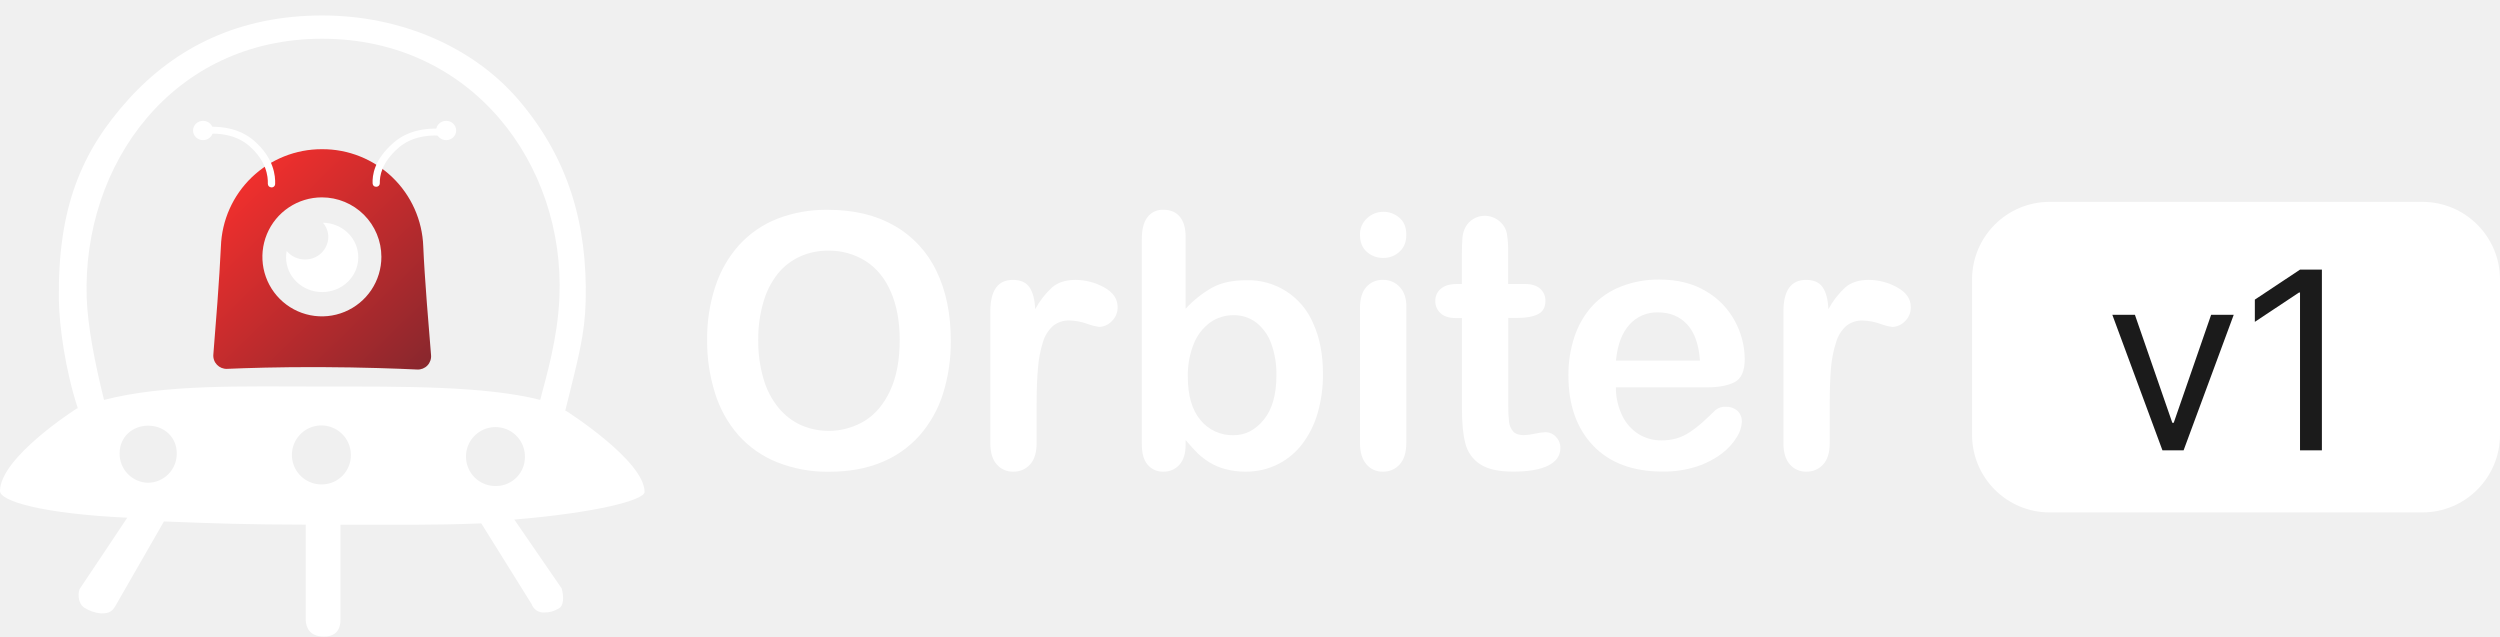
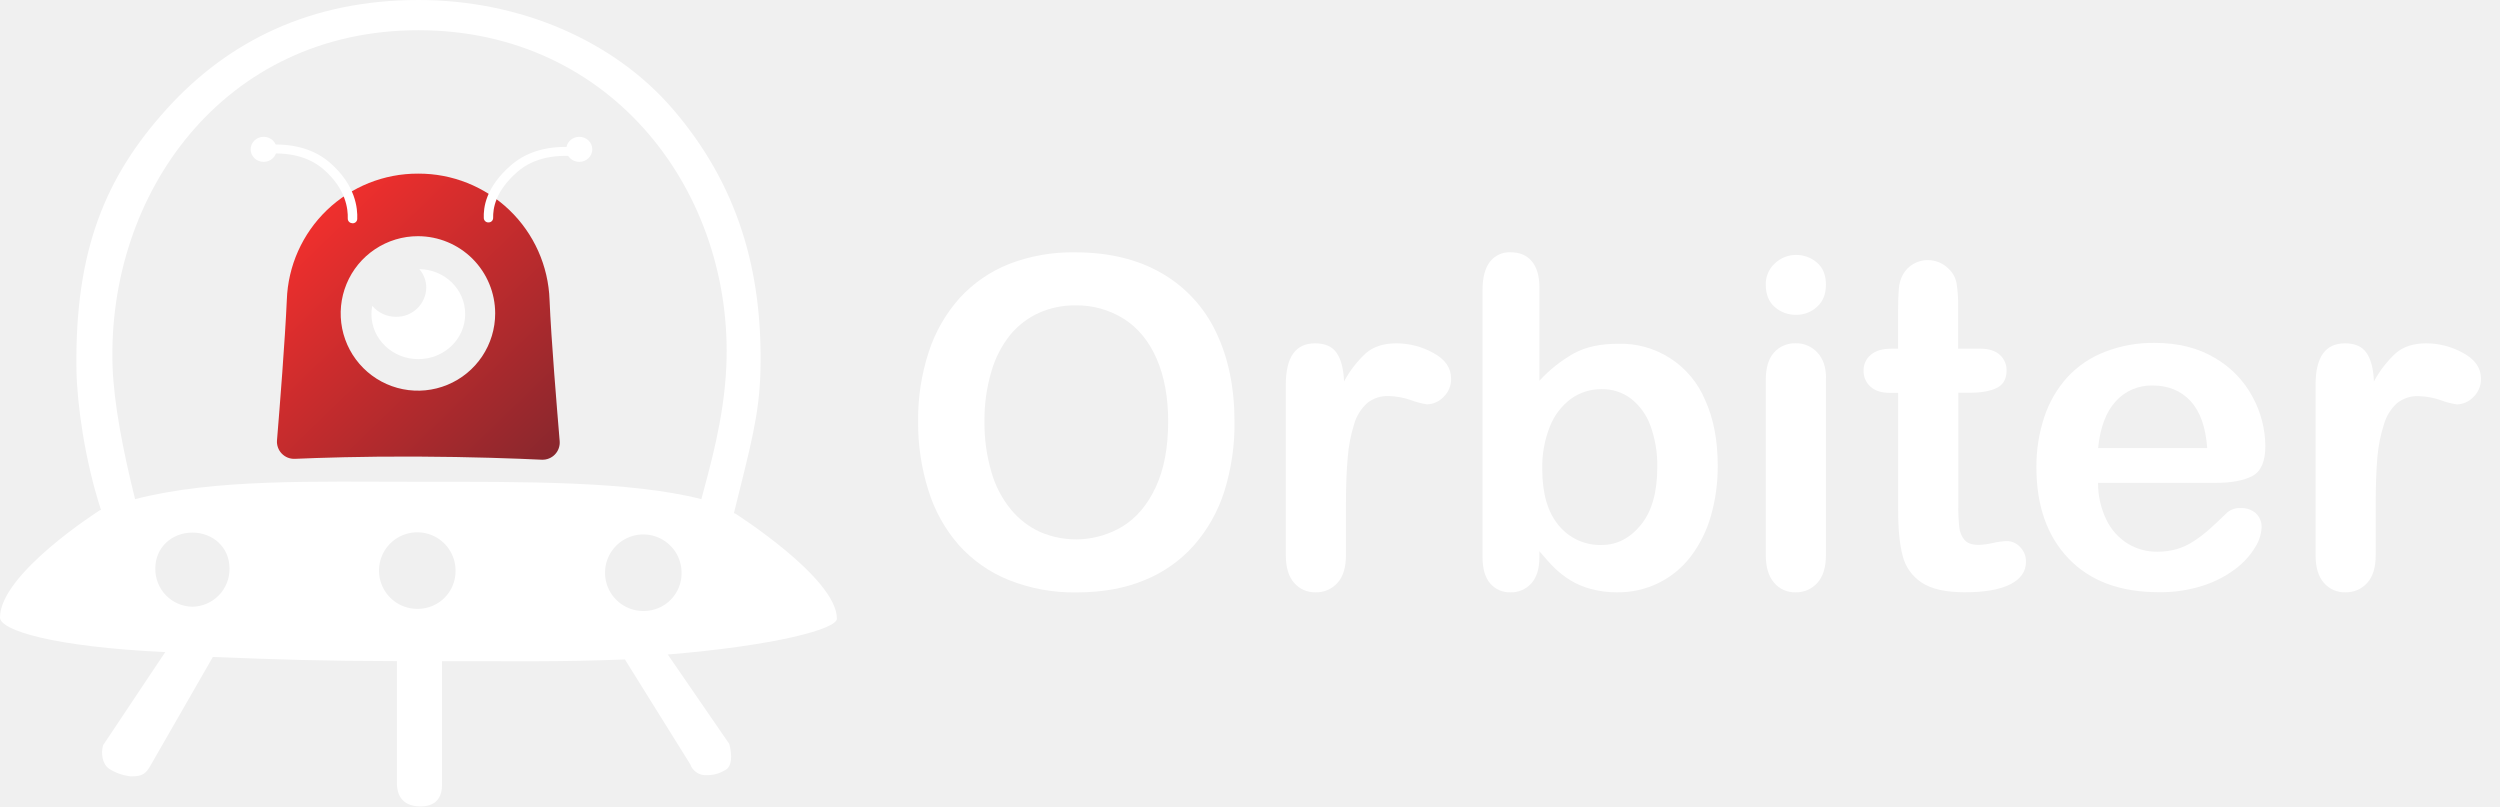
- <svg xmlns="http://www.w3.org/2000/svg" width="161" height="41" viewBox="0 0 161 41" fill="none">
-   <rect x="127" y="13" width="34" height="20" rx="5" fill="white" />
-   <path d="M143.852 20.273L140.624 29H139.261L136.034 20.273H137.488L139.897 27.227H139.988L142.397 20.273H143.852ZM149.53 17.364V29H148.121V18.841H148.053L145.212 20.727V19.296L148.121 17.364H149.53Z" fill="#1B1B1B" />
-   <path d="M27.258 15.873C27.34 17.861 27.623 21.225 27.76 22.877C27.77 22.997 27.754 23.118 27.713 23.232C27.673 23.346 27.609 23.45 27.525 23.537C27.442 23.624 27.34 23.692 27.228 23.737C27.116 23.782 26.996 23.803 26.875 23.798C25.653 23.74 23.378 23.654 20.657 23.642C18.005 23.63 15.81 23.703 14.621 23.754C14.501 23.759 14.381 23.738 14.269 23.693C14.158 23.648 14.057 23.579 13.974 23.493C13.89 23.406 13.826 23.303 13.786 23.189C13.745 23.076 13.729 22.955 13.739 22.835C13.874 21.198 14.139 17.86 14.226 15.873C14.284 14.187 14.996 12.59 16.212 11.42C17.428 10.251 19.052 9.601 20.739 9.608C22.427 9.599 24.052 10.249 25.269 11.418C26.486 12.588 27.2 14.186 27.258 15.873ZM20.73 12.711C19.973 12.711 19.232 12.935 18.602 13.356C17.971 13.777 17.48 14.375 17.19 15.075C16.9 15.775 16.824 16.546 16.971 17.289C17.119 18.032 17.484 18.715 18.02 19.251C18.555 19.787 19.238 20.152 19.981 20.3C20.725 20.448 21.495 20.372 22.195 20.082C22.895 19.792 23.494 19.301 23.915 18.671C24.336 18.041 24.561 17.3 24.561 16.542C24.561 15.527 24.157 14.553 23.44 13.834C22.722 13.116 21.748 12.712 20.733 12.711H20.73Z" fill="url(#paint0_linear_1313_30075)" />
-   <path d="M20.798 14.344C21.021 14.6 21.143 14.927 21.144 15.265C21.14 15.459 21.098 15.65 21.02 15.827C20.942 16.005 20.83 16.165 20.69 16.299C20.55 16.433 20.385 16.538 20.205 16.609C20.024 16.679 19.832 16.713 19.638 16.709C19.414 16.71 19.193 16.662 18.99 16.568C18.787 16.474 18.608 16.337 18.464 16.165C18.437 16.3 18.424 16.438 18.423 16.576C18.423 17.809 19.464 18.809 20.748 18.809C22.033 18.809 23.073 17.809 23.073 16.576C23.073 15.343 22.06 14.364 20.798 14.344Z" fill="white" />
-   <path d="M24.233 12.028C24.204 12.03 24.174 12.026 24.146 12.016C24.118 12.007 24.092 11.991 24.07 11.971C24.048 11.952 24.03 11.928 24.018 11.901C24.005 11.874 23.998 11.845 23.996 11.815C23.977 11.317 24.067 10.295 25.358 9.18C26.249 8.412 27.488 8.135 29.048 8.354C29.077 8.358 29.106 8.368 29.132 8.383C29.157 8.399 29.18 8.419 29.197 8.444C29.215 8.468 29.228 8.496 29.234 8.525C29.241 8.554 29.241 8.585 29.236 8.614C29.226 8.669 29.195 8.718 29.15 8.752C29.105 8.785 29.049 8.8 28.993 8.794C27.573 8.593 26.459 8.834 25.676 9.508C24.552 10.481 24.452 11.353 24.46 11.801C24.461 11.858 24.44 11.914 24.401 11.956C24.362 11.998 24.308 12.024 24.25 12.027L24.233 12.028Z" fill="white" />
-   <path d="M28.732 9.025C29.088 9.025 29.378 8.747 29.378 8.404C29.378 8.06 29.088 7.782 28.732 7.782C28.375 7.782 28.086 8.06 28.086 8.404C28.086 8.747 28.375 9.025 28.732 9.025Z" fill="white" />
-   <path d="M17.482 12.07C17.511 12.072 17.541 12.068 17.569 12.058C17.597 12.049 17.623 12.033 17.645 12.014C17.667 11.994 17.685 11.97 17.698 11.943C17.71 11.917 17.718 11.888 17.719 11.858C17.74 11.347 17.654 10.183 16.357 9.06C15.467 8.293 14.227 8.016 12.668 8.235C12.638 8.239 12.609 8.249 12.584 8.265C12.558 8.28 12.536 8.301 12.518 8.325C12.501 8.349 12.488 8.377 12.481 8.406C12.475 8.435 12.474 8.465 12.479 8.495C12.489 8.55 12.52 8.599 12.565 8.633C12.61 8.666 12.666 8.681 12.722 8.675C14.142 8.474 15.257 8.715 16.039 9.389C17.167 10.362 17.264 11.376 17.249 11.836C17.248 11.894 17.269 11.95 17.308 11.993C17.347 12.036 17.401 12.061 17.459 12.065L17.482 12.07Z" fill="white" />
-   <path d="M13.078 9.025C13.434 9.025 13.723 8.747 13.723 8.404C13.723 8.06 13.434 7.782 13.078 7.782C12.721 7.782 12.432 8.06 12.432 8.404C12.432 8.747 12.721 9.025 13.078 9.025Z" fill="white" />
-   <path d="M41.51 31.681C41.51 29.666 36.462 26.465 36.462 26.465L36.403 26.448C37.235 23.081 37.663 21.582 37.718 19.393C37.84 14.393 36.578 10.16 33.409 6.449C30.462 2.998 25.77 0.996 20.759 0.996C15.433 0.996 11.328 3.026 8.281 6.389C5.234 9.752 3.705 13.4 3.792 19.337C3.818 20.998 4.195 23.788 5.009 26.288L4.952 26.305C4.952 26.305 0 29.446 0 31.622C0 32.265 2.676 33.081 8.196 33.341L5.117 37.953C4.995 38.346 5.071 38.886 5.4 39.117C5.725 39.331 6.097 39.463 6.484 39.502C7.069 39.52 7.252 39.35 7.467 38.962L10.558 33.581C13.842 33.712 15.931 33.781 19.689 33.788V39.946C19.71 40.317 19.867 40.995 20.864 40.995C21.768 40.995 21.924 40.36 21.924 39.946V33.792C25.677 33.785 27.718 33.834 30.996 33.706L34.235 38.903C34.294 39.071 34.406 39.214 34.554 39.312C34.703 39.41 34.88 39.456 35.057 39.444C35.373 39.449 35.684 39.364 35.955 39.201C36.319 39.038 36.319 38.438 36.172 37.895L33.122 33.46C38.449 33.017 41.51 32.198 41.51 31.681ZM9.543 31.09C9.048 31.083 8.575 30.878 8.23 30.523C7.885 30.167 7.696 29.689 7.703 29.193C7.703 28.144 8.526 27.413 9.543 27.413C10.56 27.413 11.384 28.143 11.384 29.193C11.391 29.688 11.201 30.167 10.856 30.522C10.511 30.878 10.039 31.082 9.543 31.09ZM20.755 31.195C20.378 31.207 20.005 31.105 19.685 30.904C19.365 30.702 19.113 30.41 18.96 30.064C18.807 29.718 18.761 29.335 18.828 28.962C18.895 28.59 19.071 28.247 19.334 27.975C19.597 27.704 19.935 27.517 20.305 27.439C20.675 27.361 21.06 27.396 21.41 27.538C21.761 27.68 22.061 27.923 22.272 28.236C22.483 28.55 22.596 28.919 22.596 29.297C22.603 29.793 22.413 30.271 22.068 30.627C21.723 30.983 21.251 31.187 20.755 31.195ZM31.966 31.301C31.588 31.312 31.216 31.211 30.896 31.009C30.576 30.808 30.323 30.516 30.171 30.17C30.018 29.824 29.972 29.44 30.039 29.068C30.105 28.696 30.282 28.352 30.545 28.081C30.808 27.81 31.146 27.623 31.516 27.545C31.886 27.467 32.271 27.501 32.621 27.643C32.971 27.785 33.271 28.029 33.483 28.342C33.694 28.656 33.806 29.025 33.806 29.403C33.814 29.899 33.624 30.377 33.279 30.733C32.934 31.088 32.462 31.293 31.966 31.301ZM34.789 25.754C31.232 24.848 25.964 24.893 20.754 24.893C15.545 24.893 10.659 24.734 6.7 25.754C6.107 23.374 5.643 20.998 5.583 19.158C5.306 10.605 11.083 2.495 20.754 2.495C30.425 2.495 36.396 10.611 36.026 19.158C35.911 21.849 35.16 24.312 34.789 25.754Z" fill="white" />
-   <path d="M53.331 13.512C54.991 13.512 56.417 13.855 57.609 14.541C58.789 15.216 59.733 16.238 60.314 17.468C60.926 18.733 61.232 20.218 61.231 21.924C61.245 23.089 61.075 24.249 60.728 25.362C60.417 26.351 59.903 27.264 59.22 28.044C58.543 28.805 57.697 29.4 56.751 29.779C55.778 30.18 54.66 30.38 53.396 30.38C52.244 30.399 51.1 30.189 50.03 29.762C49.08 29.38 48.232 28.785 47.55 28.022C46.864 27.233 46.352 26.31 46.046 25.311C45.699 24.205 45.528 23.052 45.538 21.894C45.525 20.723 45.704 19.558 46.068 18.445C46.388 17.457 46.911 16.548 47.603 15.775C48.28 15.036 49.115 14.461 50.047 14.091C51.094 13.688 52.209 13.491 53.331 13.512ZM57.942 21.905C57.942 20.71 57.752 19.676 57.374 18.801C56.995 17.926 56.454 17.264 55.751 16.815C55.027 16.36 54.186 16.126 53.331 16.142C52.712 16.136 52.099 16.263 51.533 16.514C50.983 16.763 50.497 17.134 50.112 17.599C49.681 18.139 49.361 18.759 49.172 19.424C48.935 20.226 48.82 21.06 48.83 21.896C48.819 22.747 48.935 23.595 49.175 24.412C49.368 25.093 49.699 25.727 50.148 26.275C50.539 26.748 51.032 27.127 51.59 27.382C52.242 27.663 52.952 27.786 53.66 27.74C54.369 27.694 55.056 27.48 55.666 27.116C56.362 26.692 56.915 26.04 57.326 25.157C57.737 24.275 57.942 23.188 57.941 21.896L57.942 21.905Z" fill="white" />
-   <path d="M66.759 25.992V28.528C66.759 29.145 66.617 29.607 66.333 29.913C66.197 30.064 66.029 30.183 65.842 30.263C65.656 30.343 65.454 30.381 65.251 30.375C65.05 30.381 64.852 30.341 64.668 30.261C64.485 30.18 64.322 30.06 64.191 29.908C63.914 29.597 63.776 29.137 63.776 28.528V20.072C63.776 18.707 64.26 18.025 65.229 18.025C65.725 18.025 66.082 18.184 66.3 18.503C66.518 18.822 66.64 19.293 66.665 19.916C66.948 19.387 67.318 18.909 67.76 18.503C68.136 18.184 68.636 18.025 69.263 18.025C69.902 18.027 70.53 18.19 71.089 18.499C71.679 18.819 71.974 19.242 71.974 19.768C71.98 19.939 71.949 20.109 71.884 20.267C71.819 20.425 71.721 20.568 71.597 20.686C71.492 20.798 71.366 20.887 71.226 20.95C71.087 21.013 70.936 21.047 70.782 21.051C70.512 21.012 70.246 20.943 69.991 20.846C69.634 20.719 69.26 20.65 68.881 20.64C68.494 20.623 68.114 20.748 67.811 20.99C67.504 21.27 67.281 21.631 67.166 22.03C66.999 22.563 66.892 23.114 66.849 23.671C66.789 24.306 66.759 25.08 66.759 25.992Z" fill="white" />
-   <path d="M76.354 15.243V19.883C76.85 19.341 77.429 18.881 78.07 18.52C78.652 18.205 79.373 18.048 80.234 18.047C81.156 18.015 82.067 18.266 82.843 18.766C83.619 19.266 84.224 19.991 84.577 20.844C84.992 21.754 85.199 22.832 85.199 24.077C85.207 24.933 85.091 25.786 84.855 26.608C84.648 27.331 84.309 28.008 83.855 28.606C83.432 29.158 82.887 29.605 82.264 29.913C81.623 30.225 80.918 30.384 80.204 30.375C79.767 30.378 79.332 30.322 78.909 30.209C78.545 30.114 78.197 29.966 77.876 29.768C77.615 29.606 77.371 29.418 77.147 29.207C76.946 29.014 76.682 28.725 76.354 28.339V28.64C76.354 29.207 76.219 29.64 75.95 29.936C75.82 30.079 75.661 30.193 75.484 30.268C75.306 30.344 75.115 30.381 74.922 30.375C74.731 30.383 74.541 30.346 74.366 30.27C74.191 30.193 74.035 30.078 73.911 29.933C73.661 29.64 73.535 29.208 73.534 28.636V15.378C73.534 14.763 73.656 14.297 73.899 13.982C74.019 13.826 74.174 13.702 74.352 13.62C74.53 13.537 74.725 13.499 74.921 13.509C75.381 13.509 75.734 13.659 75.981 13.959C76.229 14.259 76.353 14.687 76.354 15.243ZM76.496 24.267C76.496 25.476 76.767 26.405 77.31 27.054C77.567 27.369 77.894 27.621 78.265 27.79C78.635 27.958 79.04 28.04 79.447 28.027C80.197 28.027 80.844 27.695 81.387 27.031C81.93 26.366 82.201 25.415 82.201 24.177C82.216 23.473 82.101 22.772 81.861 22.109C81.672 21.582 81.339 21.119 80.9 20.771C80.482 20.455 79.971 20.289 79.447 20.298C78.903 20.291 78.371 20.456 77.927 20.771C77.457 21.12 77.094 21.594 76.879 22.14C76.609 22.816 76.479 23.539 76.496 24.267Z" fill="white" />
-   <path d="M89.091 16.611C88.699 16.62 88.319 16.481 88.025 16.222C87.73 15.963 87.583 15.596 87.583 15.12C87.577 14.921 87.614 14.723 87.693 14.539C87.771 14.356 87.888 14.192 88.036 14.058C88.32 13.787 88.698 13.637 89.091 13.641C89.468 13.638 89.834 13.772 90.119 14.02C90.417 14.271 90.566 14.636 90.566 15.114C90.566 15.583 90.421 15.948 90.13 16.209C89.848 16.472 89.476 16.616 89.091 16.611ZM90.566 19.75V28.528C90.566 29.137 90.424 29.598 90.139 29.908C90.004 30.06 89.837 30.18 89.65 30.261C89.463 30.342 89.261 30.381 89.058 30.375C88.856 30.381 88.655 30.341 88.47 30.259C88.286 30.176 88.122 30.052 87.993 29.897C87.719 29.578 87.583 29.121 87.583 28.528V19.837C87.583 19.236 87.719 18.784 87.993 18.48C88.126 18.33 88.29 18.212 88.475 18.133C88.659 18.054 88.858 18.017 89.058 18.024C89.26 18.018 89.462 18.055 89.648 18.134C89.835 18.213 90.002 18.331 90.139 18.48C90.427 18.785 90.571 19.208 90.571 19.75H90.566Z" fill="white" />
-   <path d="M93.816 18.291H94.144V16.467C94.144 15.98 94.157 15.596 94.182 15.315C94.2 15.063 94.272 14.818 94.395 14.597C94.515 14.387 94.689 14.212 94.898 14.091C95.119 13.961 95.372 13.893 95.628 13.897C96.014 13.9 96.384 14.056 96.655 14.331C96.856 14.519 96.993 14.767 97.043 15.037C97.106 15.429 97.133 15.826 97.124 16.222V18.29H98.219C98.641 18.29 98.966 18.392 99.192 18.596C99.301 18.695 99.387 18.817 99.445 18.952C99.502 19.088 99.53 19.234 99.525 19.381C99.525 19.786 99.367 20.07 99.05 20.232C98.733 20.395 98.279 20.476 97.69 20.476H97.132V26.062C97.126 26.428 97.143 26.793 97.181 27.157C97.203 27.386 97.294 27.604 97.443 27.78C97.585 27.942 97.816 28.023 98.138 28.023C98.377 28.015 98.615 27.983 98.848 27.928C99.077 27.874 99.312 27.842 99.547 27.833C99.67 27.835 99.791 27.862 99.903 27.913C100.015 27.964 100.115 28.037 100.197 28.129C100.292 28.224 100.367 28.338 100.417 28.464C100.467 28.589 100.491 28.724 100.488 28.859C100.488 29.345 100.225 29.72 99.701 29.983C99.176 30.245 98.422 30.375 97.438 30.372C96.505 30.372 95.798 30.212 95.318 29.894C94.847 29.587 94.509 29.114 94.373 28.569C94.223 28.006 94.148 27.253 94.149 26.31V20.483H93.755C93.326 20.483 92.997 20.38 92.772 20.172C92.662 20.073 92.575 19.951 92.516 19.814C92.457 19.678 92.429 19.53 92.433 19.382C92.429 19.233 92.459 19.085 92.521 18.949C92.582 18.813 92.674 18.693 92.788 18.598C93.022 18.393 93.364 18.291 93.816 18.291Z" fill="white" />
-   <path d="M109.902 24.946H104.064C104.058 25.577 104.199 26.202 104.474 26.77C104.707 27.26 105.075 27.673 105.535 27.961C105.974 28.228 106.48 28.366 106.994 28.361C107.323 28.364 107.65 28.321 107.967 28.233C108.269 28.143 108.556 28.009 108.819 27.833C109.088 27.657 109.344 27.462 109.584 27.248C109.817 27.041 110.12 26.758 110.491 26.397C110.678 26.253 110.911 26.181 111.147 26.196C111.418 26.184 111.684 26.276 111.89 26.453C111.987 26.545 112.063 26.658 112.112 26.783C112.161 26.908 112.183 27.042 112.174 27.177C112.153 27.519 112.044 27.851 111.857 28.139C111.608 28.548 111.283 28.907 110.901 29.196C110.417 29.564 109.873 29.848 109.294 30.035C108.577 30.269 107.825 30.382 107.071 30.369C105.155 30.369 103.665 29.813 102.601 28.701C101.536 27.588 101.005 26.079 101.006 24.172C100.999 23.323 101.131 22.479 101.399 21.674C101.64 20.943 102.031 20.27 102.547 19.699C103.066 19.142 103.706 18.712 104.417 18.442C105.197 18.141 106.028 17.992 106.864 18.003C108.031 18.003 109.031 18.253 109.863 18.753C110.658 19.214 111.308 19.888 111.738 20.7C112.14 21.444 112.354 22.275 112.361 23.121C112.361 23.885 112.146 24.38 111.716 24.606C111.286 24.833 110.682 24.946 109.902 24.946ZM104.064 23.221H109.477C109.404 22.182 109.128 21.405 108.651 20.889C108.173 20.374 107.545 20.116 106.765 20.117C106.423 20.108 106.082 20.173 105.767 20.308C105.452 20.444 105.17 20.646 104.941 20.901C104.46 21.424 104.169 22.197 104.066 23.221H104.064Z" fill="white" />
-   <path d="M117.835 25.992V28.528C117.835 29.145 117.693 29.607 117.409 29.913C117.273 30.064 117.106 30.183 116.919 30.263C116.733 30.342 116.531 30.381 116.328 30.375C116.128 30.381 115.929 30.342 115.745 30.261C115.562 30.18 115.399 30.06 115.267 29.908C114.99 29.597 114.852 29.137 114.853 28.528V20.072C114.853 18.707 115.339 18.025 116.312 18.025C116.808 18.025 117.164 18.184 117.382 18.503C117.601 18.822 117.722 19.293 117.747 19.916C118.03 19.387 118.4 18.909 118.842 18.503C119.218 18.184 119.719 18.025 120.345 18.025C120.984 18.028 121.612 18.192 122.17 18.503C122.759 18.822 123.055 19.245 123.055 19.771C123.061 19.942 123.03 20.113 122.965 20.271C122.9 20.429 122.802 20.572 122.678 20.69C122.573 20.801 122.448 20.891 122.308 20.953C122.168 21.016 122.018 21.05 121.865 21.055C121.593 21.016 121.327 20.947 121.072 20.849C120.715 20.723 120.341 20.654 119.962 20.644C119.575 20.627 119.195 20.752 118.892 20.994C118.585 21.274 118.362 21.634 118.247 22.034C118.076 22.565 117.965 23.115 117.918 23.671C117.863 24.306 117.835 25.08 117.835 25.992Z" fill="white" />
+ <svg xmlns="http://www.w3.org/2000/svg" width="124" height="40" viewBox="0 0 124 40" fill="none">
+   <path d="M27.258 14.877C27.34 16.865 27.623 20.229 27.76 21.881C27.77 22.001 27.754 22.122 27.713 22.236C27.673 22.35 27.609 22.453 27.525 22.541C27.442 22.628 27.34 22.696 27.228 22.741C27.116 22.786 26.996 22.807 26.875 22.802C25.653 22.744 23.378 22.658 20.657 22.646C18.005 22.634 15.81 22.707 14.621 22.758C14.501 22.762 14.381 22.742 14.269 22.697C14.158 22.652 14.057 22.583 13.974 22.497C13.89 22.41 13.826 22.306 13.786 22.193C13.745 22.08 13.729 21.959 13.739 21.839C13.874 20.202 14.139 16.863 14.226 14.877C14.284 13.191 14.996 11.594 16.212 10.424C17.428 9.255 19.052 8.605 20.739 8.612C22.427 8.603 24.052 9.253 25.269 10.422C26.486 11.592 27.2 13.19 27.258 14.877ZM20.73 11.715C19.973 11.714 19.232 11.939 18.602 12.36C17.971 12.781 17.48 13.379 17.19 14.079C16.9 14.779 16.824 15.55 16.971 16.293C17.119 17.036 17.484 17.719 18.02 18.255C18.555 18.791 19.238 19.156 19.981 19.304C20.725 19.452 21.495 19.376 22.195 19.086C22.895 18.796 23.494 18.305 23.915 17.675C24.336 17.045 24.561 16.304 24.561 15.546C24.561 14.531 24.157 13.557 23.44 12.838C22.722 12.12 21.748 11.716 20.733 11.715H20.73Z" fill="url(#paint0_linear_1313_30075)" />
+   <path d="M20.798 13.348C21.021 13.603 21.143 13.93 21.144 14.269C21.14 14.463 21.098 14.654 21.02 14.831C20.942 15.008 20.83 15.169 20.69 15.303C20.55 15.437 20.385 15.542 20.205 15.613C20.024 15.683 19.832 15.717 19.638 15.713C19.414 15.714 19.193 15.666 18.99 15.572C18.787 15.478 18.608 15.341 18.464 15.169C18.437 15.304 18.424 15.442 18.423 15.58C18.423 16.813 19.464 17.813 20.748 17.813C22.033 17.813 23.073 16.813 23.073 15.58C23.073 14.347 22.06 13.368 20.798 13.348Z" fill="white" />
+   <path d="M24.233 11.032C24.204 11.034 24.174 11.03 24.146 11.02C24.118 11.01 24.092 10.995 24.07 10.975C24.048 10.956 24.03 10.931 24.018 10.905C24.005 10.878 23.998 10.849 23.996 10.819C23.977 10.321 24.067 9.299 25.358 8.184C26.249 7.416 27.488 7.139 29.048 7.358C29.077 7.362 29.106 7.372 29.132 7.387C29.157 7.403 29.18 7.423 29.197 7.448C29.215 7.472 29.228 7.5 29.234 7.529C29.241 7.558 29.241 7.588 29.236 7.618C29.226 7.673 29.195 7.722 29.15 7.756C29.105 7.789 29.049 7.804 28.993 7.798C27.573 7.597 26.459 7.838 25.676 8.512C24.552 9.485 24.452 10.357 24.46 10.805C24.461 10.862 24.44 10.918 24.401 10.96C24.362 11.002 24.308 11.028 24.25 11.031L24.233 11.032Z" fill="white" />
+   <path d="M28.732 8.029C29.088 8.029 29.378 7.751 29.378 7.408C29.378 7.064 29.088 6.786 28.732 6.786C28.375 6.786 28.086 7.064 28.086 7.408C28.086 7.751 28.375 8.029 28.732 8.029Z" fill="white" />
+   <path d="M17.482 11.074C17.511 11.076 17.541 11.072 17.569 11.062C17.597 11.052 17.623 11.037 17.645 11.018C17.667 10.998 17.685 10.974 17.698 10.947C17.71 10.921 17.718 10.892 17.719 10.862C17.74 10.351 17.654 9.187 16.357 8.064C15.467 7.297 14.227 7.02 12.668 7.239C12.638 7.243 12.609 7.253 12.584 7.268C12.558 7.284 12.536 7.304 12.518 7.329C12.501 7.353 12.488 7.381 12.481 7.41C12.475 7.439 12.474 7.469 12.479 7.499C12.489 7.554 12.52 7.603 12.565 7.637C12.61 7.67 12.666 7.685 12.722 7.679C14.142 7.478 15.257 7.719 16.039 8.393C17.167 9.366 17.264 10.38 17.249 10.84C17.248 10.898 17.269 10.954 17.308 10.997C17.347 11.04 17.401 11.065 17.459 11.069L17.482 11.074Z" fill="white" />
+   <path d="M13.078 8.029C13.434 8.029 13.723 7.751 13.723 7.408C13.723 7.064 13.434 6.786 13.078 6.786C12.721 6.786 12.432 7.064 12.432 7.408C12.432 7.751 12.721 8.029 13.078 8.029Z" fill="white" />
+   <path d="M41.51 30.685C41.51 28.67 36.462 25.469 36.462 25.469L36.403 25.452C37.235 22.085 37.663 20.586 37.718 18.397C37.84 13.397 36.578 9.164 33.409 5.453C30.462 2.002 25.77 0 20.759 0C15.433 0 11.328 2.03 8.281 5.393C5.234 8.756 3.705 12.404 3.792 18.341C3.818 20.002 4.195 22.791 5.009 25.292L4.952 25.309C4.952 25.309 0 28.45 0 30.626C0 31.269 2.676 32.085 8.196 32.344L5.117 36.957C4.995 37.35 5.071 37.89 5.4 38.121C5.725 38.335 6.097 38.467 6.484 38.506C7.069 38.523 7.252 38.354 7.467 37.966L10.558 32.585C13.842 32.715 15.931 32.785 19.689 32.792V38.95C19.71 39.321 19.867 39.999 20.864 39.999C21.768 39.999 21.924 39.364 21.924 38.95V32.796C25.677 32.788 27.718 32.838 30.996 32.709L34.235 37.907C34.294 38.075 34.406 38.218 34.554 38.316C34.703 38.414 34.88 38.46 35.057 38.448C35.373 38.453 35.684 38.368 35.955 38.205C36.319 38.042 36.319 37.442 36.172 36.898L33.122 32.464C38.449 32.021 41.51 31.202 41.51 30.685ZM9.543 30.094C9.048 30.087 8.575 29.882 8.23 29.527C7.885 29.171 7.696 28.692 7.703 28.197C7.703 27.148 8.526 26.417 9.543 26.417C10.56 26.417 11.384 27.147 11.384 28.197C11.391 28.692 11.201 29.171 10.856 29.526C10.511 29.882 10.039 30.086 9.543 30.094ZM20.755 30.199C20.378 30.21 20.005 30.109 19.685 29.908C19.365 29.706 19.113 29.414 18.96 29.068C18.807 28.722 18.761 28.338 18.828 27.966C18.895 27.594 19.071 27.251 19.334 26.979C19.597 26.708 19.935 26.521 20.305 26.443C20.675 26.365 21.06 26.399 21.41 26.541C21.761 26.683 22.061 26.927 22.272 27.24C22.483 27.554 22.596 27.923 22.596 28.301C22.603 28.797 22.413 29.275 22.068 29.631C21.723 29.987 21.251 30.191 20.755 30.199ZM31.966 30.305C31.588 30.316 31.216 30.215 30.896 30.013C30.576 29.812 30.323 29.52 30.171 29.174C30.018 28.828 29.972 28.444 30.039 28.072C30.105 27.7 30.282 27.356 30.545 27.085C30.808 26.814 31.146 26.627 31.516 26.549C31.886 26.471 32.271 26.505 32.621 26.647C32.971 26.789 33.271 27.033 33.483 27.346C33.694 27.66 33.806 28.029 33.806 28.407C33.814 28.903 33.624 29.381 33.279 29.737C32.934 30.092 32.462 30.297 31.966 30.305ZM34.789 24.758C31.232 23.852 25.964 23.897 20.754 23.897C15.545 23.897 10.659 23.738 6.7 24.758C6.107 22.378 5.643 20.002 5.583 18.162C5.306 9.609 11.083 1.499 20.754 1.499C30.425 1.499 36.396 9.615 36.026 18.162C35.911 20.853 35.16 23.316 34.789 24.758Z" fill="white" />
+   <path d="M53.331 12.516C54.991 12.516 56.417 12.859 57.609 13.545C58.789 14.22 59.733 15.242 60.314 16.472C60.926 17.737 61.232 19.222 61.231 20.928C61.245 22.093 61.075 23.253 60.728 24.366C60.417 25.355 59.903 26.268 59.22 27.048C58.543 27.809 57.697 28.404 56.751 28.783C55.778 29.184 54.66 29.384 53.396 29.384C52.244 29.403 51.1 29.193 50.03 28.766C49.08 28.384 48.232 27.788 47.55 27.026C46.864 26.237 46.352 25.314 46.046 24.314C45.699 23.209 45.528 22.056 45.538 20.898C45.525 19.727 45.704 18.561 46.068 17.448C46.388 16.461 46.911 15.552 47.603 14.778C48.28 14.04 49.115 13.465 50.047 13.095C51.094 12.692 52.209 12.495 53.331 12.516ZM57.942 20.909C57.942 19.714 57.752 18.68 57.374 17.805C56.995 16.93 56.454 16.268 55.751 15.819C55.027 15.364 54.186 15.13 53.331 15.146C52.712 15.14 52.099 15.267 51.533 15.518C50.983 15.767 50.497 16.138 50.112 16.603C49.681 17.143 49.361 17.763 49.172 18.427C48.935 19.23 48.82 20.064 48.83 20.9C48.819 21.751 48.935 22.599 49.175 23.416C49.368 24.097 49.699 24.731 50.148 25.279C50.539 25.752 51.032 26.131 51.59 26.386C52.242 26.667 52.952 26.79 53.66 26.744C54.369 26.697 55.056 26.483 55.666 26.119C56.362 25.696 56.915 25.044 57.326 24.161C57.737 23.279 57.942 22.192 57.941 20.9L57.942 20.909Z" fill="white" />
+   <path d="M66.759 24.996V27.532C66.759 28.149 66.617 28.611 66.333 28.917C66.197 29.068 66.029 29.187 65.842 29.267C65.656 29.346 65.454 29.385 65.251 29.379C65.05 29.385 64.852 29.345 64.668 29.265C64.485 29.184 64.322 29.064 64.191 28.912C63.914 28.601 63.776 28.141 63.776 27.532V19.076C63.776 17.711 64.26 17.029 65.229 17.029C65.725 17.029 66.082 17.188 66.3 17.507C66.518 17.826 66.64 18.297 66.665 18.92C66.948 18.391 67.318 17.913 67.76 17.507C68.136 17.188 68.636 17.029 69.263 17.029C69.902 17.031 70.53 17.194 71.089 17.503C71.679 17.823 71.974 18.245 71.974 18.772C71.98 18.943 71.949 19.113 71.884 19.271C71.819 19.429 71.721 19.572 71.597 19.69C71.492 19.802 71.366 19.891 71.226 19.954C71.087 20.017 70.936 20.051 70.782 20.055C70.512 20.016 70.246 19.947 69.991 19.849C69.634 19.723 69.26 19.654 68.881 19.644C68.494 19.627 68.114 19.752 67.811 19.994C67.504 20.274 67.281 20.634 67.166 21.034C66.999 21.567 66.892 22.118 66.849 22.675C66.789 23.31 66.759 24.084 66.759 24.996Z" fill="white" />
+   <path d="M76.354 14.247V18.887C76.85 18.345 77.429 17.885 78.07 17.524C78.652 17.209 79.373 17.052 80.234 17.051C81.156 17.019 82.067 17.27 82.843 17.77C83.619 18.27 84.224 18.995 84.577 19.848C84.992 20.758 85.199 21.836 85.199 23.081C85.207 23.937 85.091 24.79 84.855 25.612C84.648 26.334 84.309 27.012 83.855 27.61C83.432 28.162 82.887 28.609 82.264 28.917C81.623 29.229 80.918 29.388 80.204 29.379C79.767 29.382 79.332 29.326 78.909 29.213C78.545 29.118 78.197 28.97 77.876 28.772C77.615 28.61 77.371 28.422 77.147 28.21C76.946 28.018 76.682 27.729 76.354 27.343V27.644C76.354 28.211 76.219 28.643 75.95 28.94C75.82 29.083 75.661 29.197 75.484 29.272C75.306 29.348 75.115 29.385 74.922 29.379C74.731 29.386 74.541 29.35 74.366 29.274C74.191 29.197 74.035 29.082 73.911 28.937C73.661 28.644 73.535 28.212 73.534 27.64V14.382C73.534 13.767 73.656 13.301 73.899 12.986C74.019 12.83 74.174 12.706 74.352 12.624C74.53 12.541 74.725 12.503 74.921 12.513C75.381 12.513 75.734 12.663 75.981 12.963C76.229 13.263 76.353 13.691 76.354 14.247ZM76.496 23.271C76.496 24.48 76.767 25.409 77.31 26.058C77.567 26.373 77.894 26.625 78.265 26.794C78.635 26.962 79.04 27.043 79.447 27.031C80.197 27.031 80.844 26.699 81.387 26.035C81.93 25.37 82.201 24.419 82.201 23.181C82.216 22.477 82.101 21.776 81.861 21.113C81.672 20.586 81.339 20.123 80.9 19.775C80.482 19.459 79.971 19.293 79.447 19.302C78.903 19.295 78.371 19.46 77.927 19.775C77.457 20.124 77.094 20.598 76.879 21.144C76.609 21.82 76.479 22.543 76.496 23.271Z" fill="white" />
+   <path d="M89.091 15.615C88.699 15.624 88.319 15.485 88.025 15.226C87.73 14.967 87.583 14.6 87.583 14.124C87.577 13.925 87.614 13.727 87.693 13.543C87.771 13.36 87.888 13.196 88.036 13.062C88.32 12.791 88.698 12.641 89.091 12.645C89.468 12.642 89.834 12.776 90.119 13.023C90.417 13.275 90.566 13.64 90.566 14.118C90.566 14.587 90.421 14.952 90.13 15.213C89.848 15.476 89.476 15.62 89.091 15.615ZM90.566 18.753V27.532C90.566 28.141 90.424 28.602 90.139 28.912C90.004 29.064 89.837 29.184 89.65 29.265C89.463 29.346 89.261 29.385 89.058 29.379C88.856 29.385 88.655 29.345 88.47 29.263C88.286 29.18 88.122 29.056 87.993 28.901C87.719 28.582 87.583 28.125 87.583 27.532V18.841C87.583 18.24 87.719 17.788 87.993 17.484C88.126 17.334 88.29 17.216 88.475 17.137C88.659 17.058 88.858 17.021 89.058 17.027C89.26 17.022 89.462 17.059 89.648 17.138C89.835 17.217 90.002 17.335 90.139 17.484C90.427 17.788 90.571 18.212 90.571 18.753H90.566Z" fill="white" />
+   <path d="M93.816 17.295H94.144V15.471C94.144 14.984 94.157 14.6 94.182 14.319C94.2 14.067 94.272 13.822 94.395 13.601C94.515 13.391 94.689 13.216 94.898 13.095C95.119 12.965 95.372 12.897 95.628 12.9C96.014 12.904 96.384 13.06 96.655 13.335C96.856 13.523 96.993 13.77 97.043 14.041C97.106 14.433 97.133 14.83 97.124 15.226V17.294H98.219C98.641 17.294 98.966 17.396 99.192 17.6C99.301 17.699 99.387 17.821 99.445 17.956C99.502 18.091 99.53 18.238 99.525 18.385C99.525 18.79 99.367 19.074 99.05 19.236C98.733 19.398 98.279 19.48 97.69 19.48H97.132V25.066C97.126 25.432 97.143 25.797 97.181 26.161C97.203 26.39 97.294 26.608 97.443 26.784C97.585 26.946 97.816 27.027 98.138 27.027C98.377 27.019 98.615 26.987 98.848 26.932C99.077 26.878 99.312 26.846 99.547 26.837C99.67 26.839 99.791 26.866 99.903 26.917C100.015 26.968 100.115 27.041 100.197 27.133C100.292 27.228 100.367 27.342 100.417 27.468C100.467 27.593 100.491 27.727 100.488 27.863C100.488 28.349 100.225 28.724 99.701 28.986C99.176 29.249 98.422 29.379 97.438 29.376C96.505 29.376 95.798 29.216 95.318 28.898C94.847 28.591 94.509 28.118 94.373 27.573C94.223 27.01 94.148 26.257 94.149 25.314V19.487H93.755C93.326 19.487 92.997 19.384 92.772 19.175C92.662 19.076 92.575 18.954 92.516 18.818C92.457 18.682 92.429 18.534 92.433 18.386C92.429 18.237 92.459 18.089 92.521 17.953C92.582 17.817 92.674 17.697 92.788 17.602C93.022 17.397 93.364 17.295 93.816 17.295Z" fill="white" />
+   <path d="M109.902 23.95H104.064C104.058 24.581 104.199 25.206 104.474 25.774C104.707 26.264 105.075 26.677 105.535 26.965C105.974 27.232 106.48 27.37 106.994 27.365C107.323 27.368 107.65 27.325 107.967 27.237C108.269 27.147 108.556 27.012 108.819 26.837C109.088 26.661 109.344 26.466 109.584 26.252C109.817 26.045 110.12 25.762 110.491 25.401C110.678 25.256 110.911 25.185 111.147 25.2C111.418 25.188 111.684 25.28 111.89 25.457C111.987 25.549 112.063 25.662 112.112 25.787C112.161 25.912 112.183 26.046 112.174 26.18C112.153 26.523 112.044 26.854 111.857 27.142C111.608 27.552 111.283 27.91 110.901 28.2C110.417 28.568 109.873 28.852 109.294 29.039C108.577 29.273 107.825 29.386 107.071 29.373C105.155 29.373 103.665 28.817 102.601 27.704C101.536 26.592 101.005 25.082 101.006 23.176C100.999 22.327 101.131 21.483 101.399 20.678C101.64 19.947 102.031 19.274 102.547 18.703C103.066 18.146 103.706 17.716 104.417 17.446C105.197 17.145 106.028 16.996 106.864 17.007C108.031 17.007 109.031 17.257 109.863 17.757C110.658 18.218 111.308 18.892 111.738 19.703C112.14 20.448 112.354 21.279 112.361 22.125C112.361 22.889 112.146 23.384 111.716 23.61C111.286 23.837 110.682 23.95 109.902 23.95ZM104.064 22.225H109.477C109.404 21.186 109.128 20.409 108.651 19.893C108.173 19.378 107.545 19.12 106.765 19.121C106.423 19.112 106.082 19.177 105.767 19.312C105.452 19.448 105.17 19.65 104.941 19.905C104.46 20.428 104.169 21.201 104.066 22.225H104.064Z" fill="white" />
+   <path d="M117.835 24.996V27.532C117.835 28.149 117.693 28.611 117.409 28.917C117.273 29.068 117.106 29.187 116.919 29.267C116.733 29.346 116.531 29.385 116.328 29.379C116.128 29.385 115.929 29.346 115.745 29.265C115.562 29.184 115.399 29.064 115.267 28.912C114.99 28.601 114.852 28.141 114.853 27.532V19.076C114.853 17.711 115.339 17.029 116.312 17.029C116.808 17.029 117.164 17.188 117.382 17.507C117.601 17.826 117.722 18.297 117.747 18.92C118.03 18.391 118.4 17.913 118.842 17.507C119.218 17.188 119.719 17.029 120.345 17.029C120.984 17.032 121.612 17.196 122.17 17.507C122.759 17.826 123.055 18.249 123.055 18.775C123.061 18.946 123.03 19.117 122.965 19.275C122.9 19.433 122.802 19.576 122.678 19.694C122.573 19.805 122.448 19.895 122.308 19.957C122.168 20.02 122.018 20.055 121.865 20.059C121.593 20.02 121.327 19.951 121.072 19.853C120.715 19.727 120.341 19.658 119.962 19.648C119.575 19.631 119.195 19.755 118.892 19.998C118.585 20.278 118.362 20.638 118.247 21.038C118.076 21.569 117.965 22.119 117.918 22.675C117.863 23.31 117.835 24.084 117.835 24.996Z" fill="white" />
  <defs>
-     <linearGradient id="paint0_linear_1313_30075" x1="14.957" y1="12.631" x2="26.482" y2="24.548" gradientUnits="userSpaceOnUse">
+     <linearGradient id="paint0_linear_1313_30075" x1="14.957" y1="11.634" x2="26.482" y2="23.552" gradientUnits="userSpaceOnUse">
      <stop stop-color="#EF2F2D" />
      <stop offset="1" stop-color="#89272D" />
    </linearGradient>
  </defs>
</svg>
